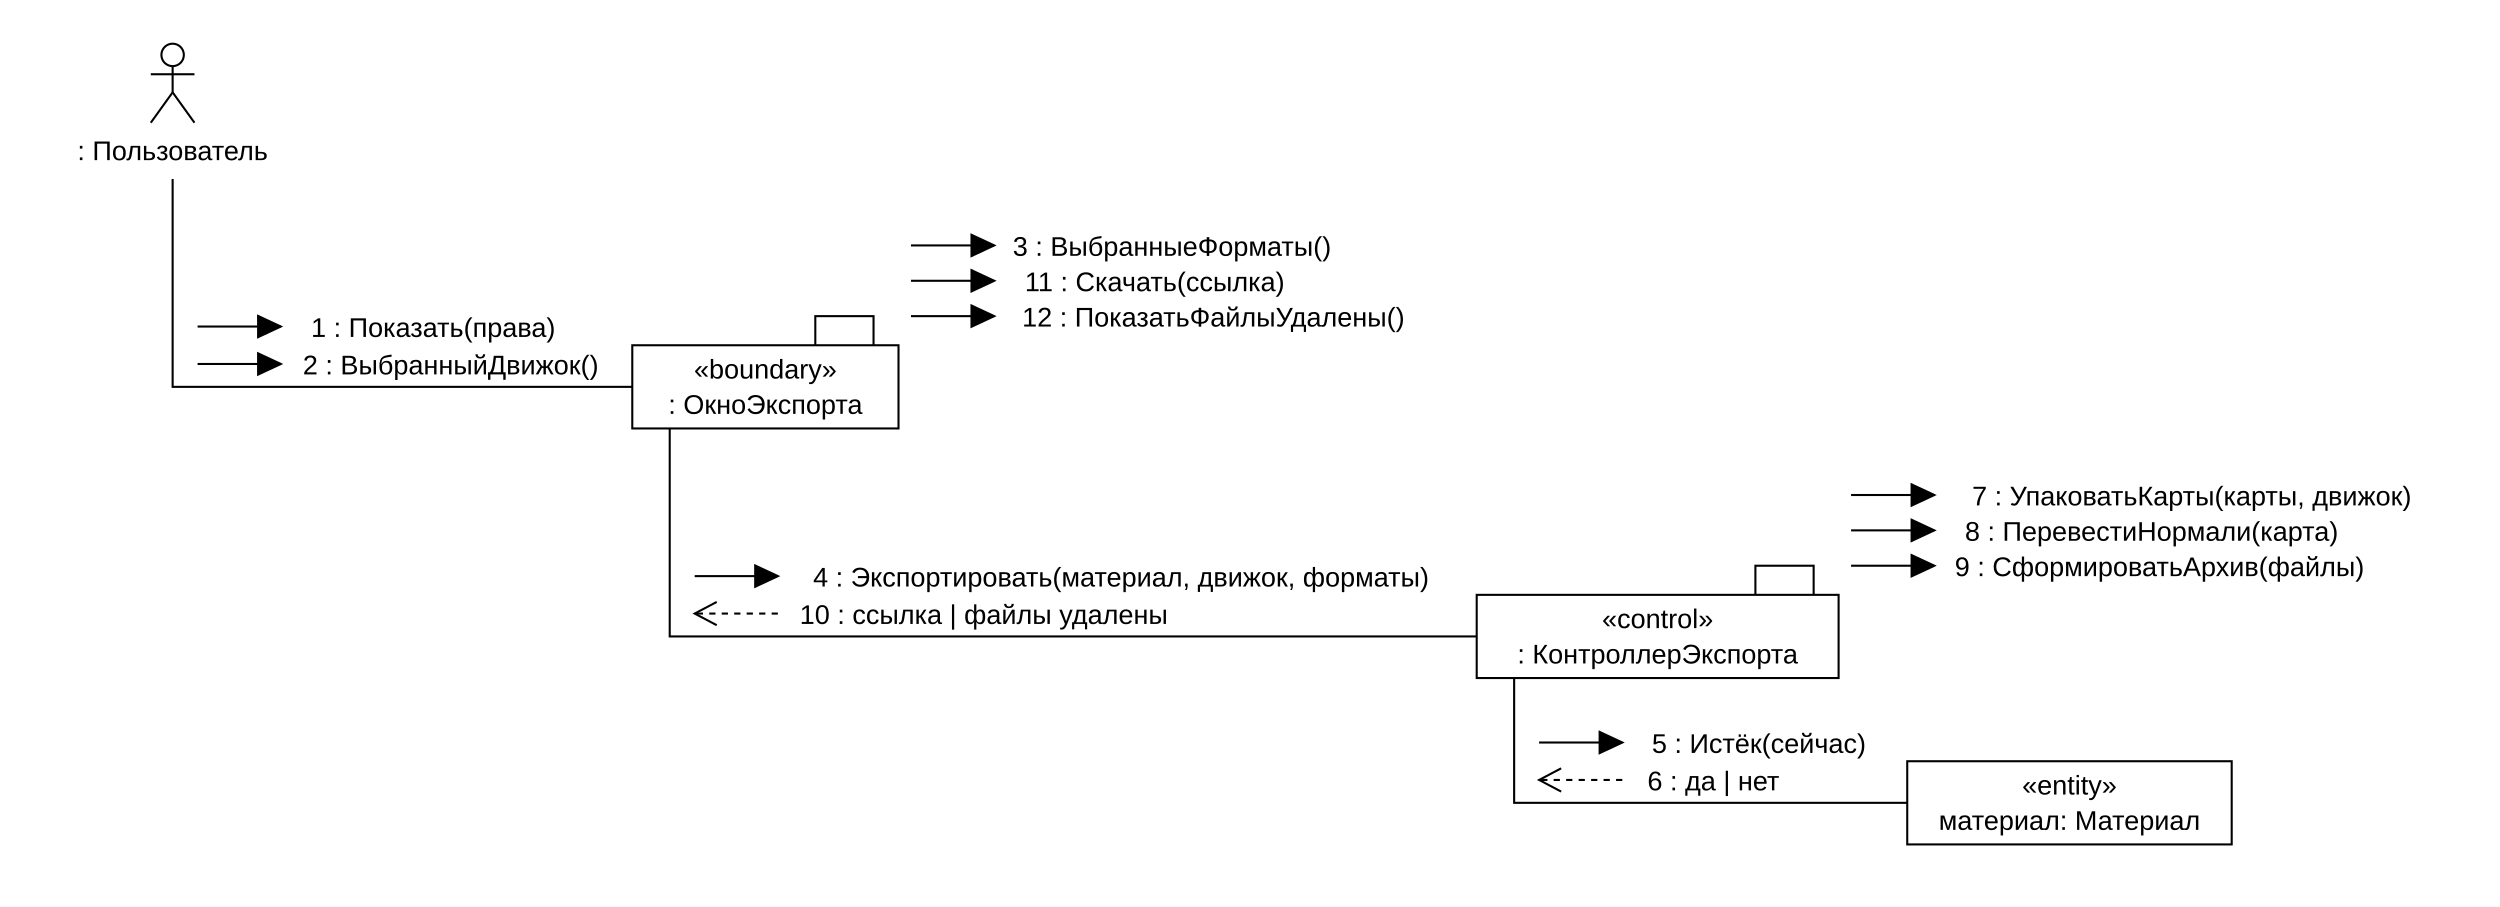
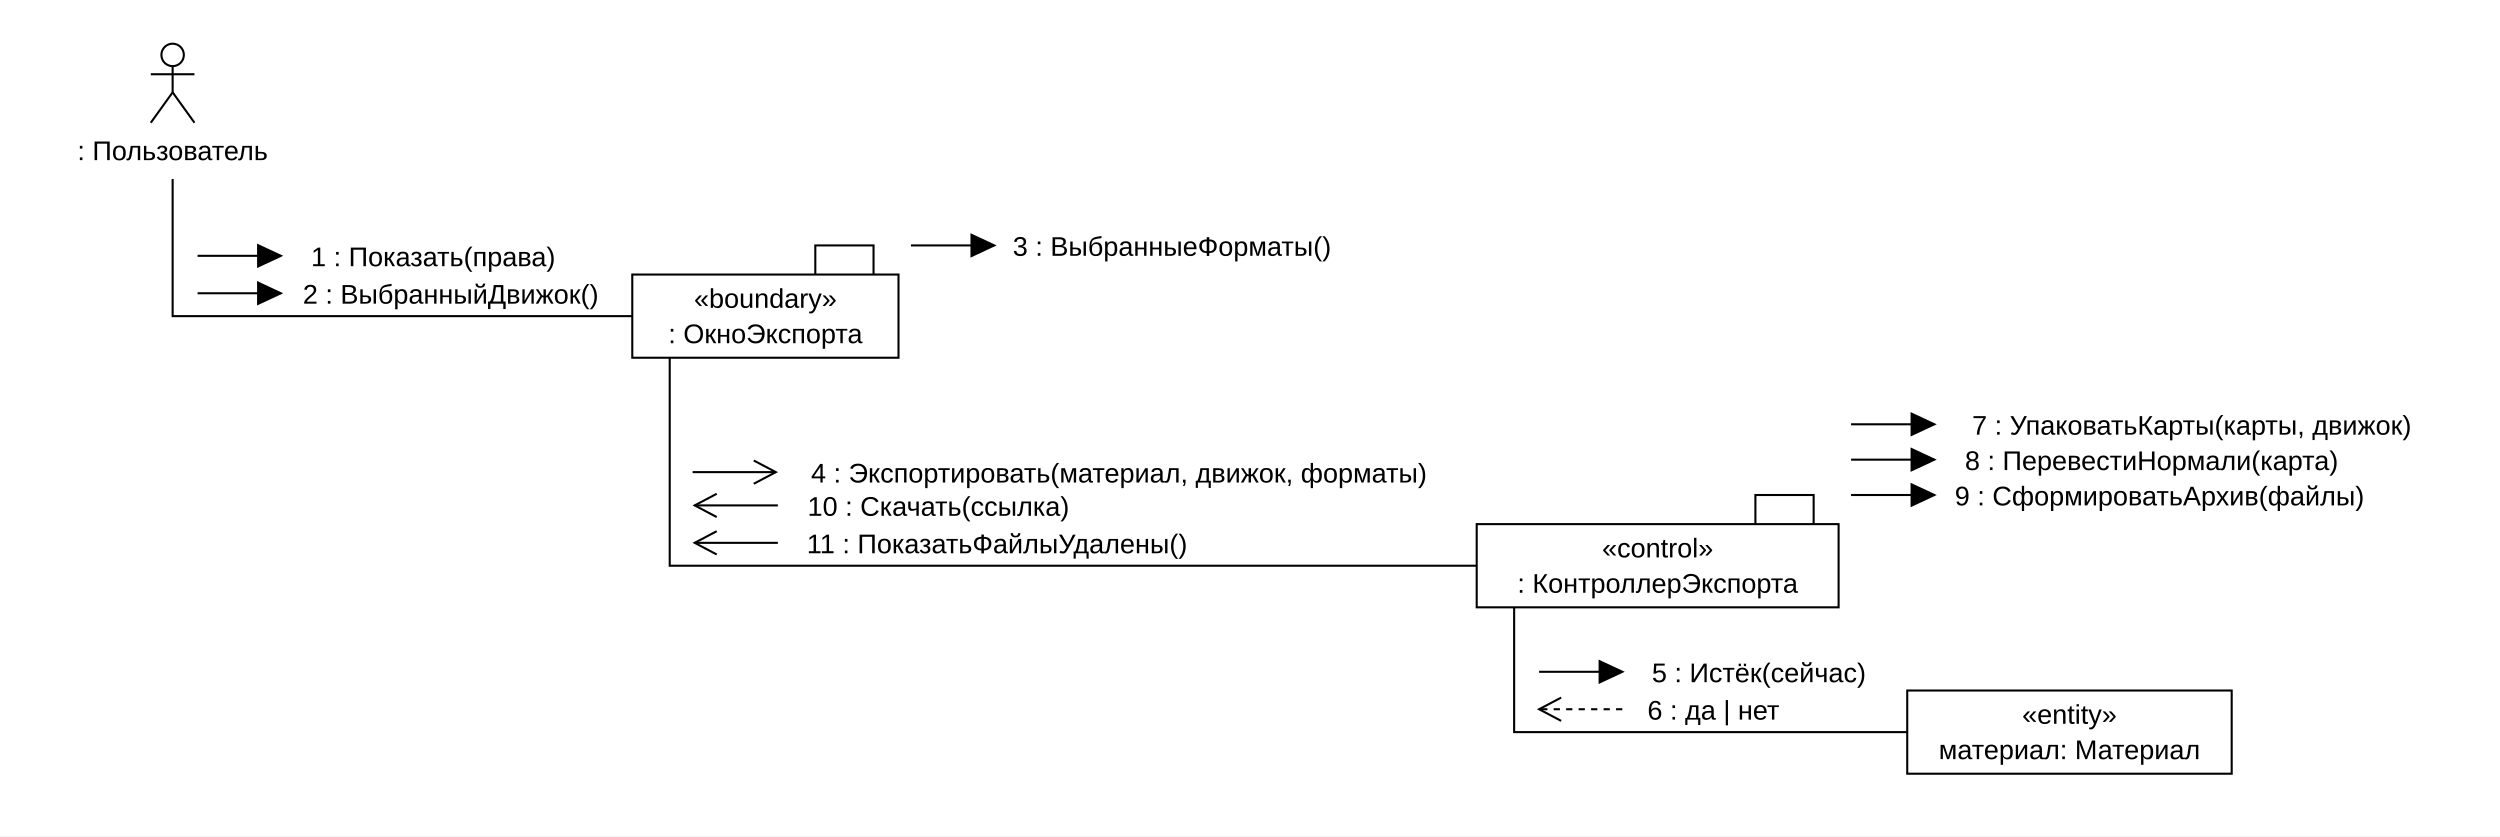
- <svg xmlns="http://www.w3.org/2000/svg" width="1202" height="436" viewBox="0 0 1202 436">
-   <rect width="1202" height="436" fill="#fff" />
-   <path d="M83.0,86.0 L83.0,186.0 L304.0,186.0" fill="none" stroke="#000" />
-   <path d="M392.0,166.0 L392.0,152.0 L420.0,152.0 L420.0,166.0" fill="none" stroke="#000" />
-   <path d="M322.0,206.0 L322.0,306.0 L710.0,306.0" fill="none" stroke="#000" />
-   <path d="M728.0,326.0 L728.0,386.0 L917.0,386.0" fill="none" stroke="#000" />
-   <path d="M844.0,286.0 L844.0,272.0 L872.0,272.0 L872.0,286.0" fill="none" stroke="#000" />
+ <svg xmlns="http://www.w3.org/2000/svg" width="1202" height="402" viewBox="0 0 1202 402">
+   <rect width="1202" height="402" fill="#fff" />
+   <path d="M83.0,86.0 L83.0,152.0 L304.0,152.0" fill="none" stroke="#000" />
+   <path d="M392.0,132.0 L392.0,118.0 L420.0,118.0 L420.0,132.0" fill="none" stroke="#000" />
+   <path d="M322.0,172.0 L322.0,272.0 L710.0,272.0" fill="none" stroke="#000" />
+   <path d="M728.0,292.0 L728.0,352.0 L917.0,352.0" fill="none" stroke="#000" />
+   <path d="M844.0,252.0 L844.0,238.0 L872.0,238.0 L872.0,252.0" fill="none" stroke="#000" />
  <rect x="20.0" y="20.0" width="126.0" height="66.0" fill="#fff" />
  <circle cx="83.0" cy="26.4" r="5.4" fill="#fff" stroke="#000" />
  <line x1="83.0" y1="31.9" x2="83.0" y2="44.4" stroke="#000" />
  <line x1="72.5" y1="35.7" x2="93.5" y2="35.7" stroke="#000" />
  <line x1="83.0" y1="44.4" x2="72.5" y2="59.0" stroke="#000" />
  <line x1="83.0" y1="44.4" x2="93.5" y2="59.0" stroke="#000" />
  <text x="83.0" y="77.0" font-family="Arial, Helvetica, sans-serif" font-size="13" text-anchor="middle" font-weight="normal" fill="#000">: Пользователь</text>
-   <rect x="304.0" y="166.0" width="128.0" height="40.0" fill="#fff" stroke="#000" />
-   <text x="368.0" y="182.0" font-family="Arial, Helvetica, sans-serif" font-size="13" text-anchor="middle" font-weight="normal" fill="#000">«boundary»</text>
-   <text x="368.0" y="199.0" font-family="Arial, Helvetica, sans-serif" font-size="13" text-anchor="middle" font-weight="normal" fill="#000">: ОкноЭкспорта</text>
-   <rect x="710.0" y="286.0" width="174.0" height="40.0" fill="#fff" stroke="#000" />
-   <text x="797.0" y="302.0" font-family="Arial, Helvetica, sans-serif" font-size="13" text-anchor="middle" font-weight="normal" fill="#000">«control»</text>
-   <text x="797.0" y="319.0" font-family="Arial, Helvetica, sans-serif" font-size="13" text-anchor="middle" font-weight="normal" fill="#000">: КонтроллерЭкспорта</text>
-   <rect x="917.0" y="366.0" width="156.0" height="40.0" fill="#fff" stroke="#000" />
-   <text x="995.0" y="382.0" font-family="Arial, Helvetica, sans-serif" font-size="13" text-anchor="middle" font-weight="normal" fill="#000">«entity»</text>
-   <text x="995.0" y="399.0" font-family="Arial, Helvetica, sans-serif" font-size="13" text-anchor="middle" font-weight="normal" fill="#000">материал: Материал</text>
-   <line x1="95.0" y1="157.0" x2="135.0" y2="157.0" stroke="#000" />
-   <polygon points="135.0,157.0 124.1,151.9 124.1,162.1" fill="#000" stroke="#000" />
-   <text x="208.3" y="162.0" font-family="Arial, Helvetica, sans-serif" font-size="13" text-anchor="middle" font-weight="normal" fill="#000">1 : Показать(права)</text>
-   <line x1="95.0" y1="175.0" x2="135.0" y2="175.0" stroke="#000" />
-   <polygon points="135.0,175.0 124.1,169.9 124.1,180.1" fill="#000" stroke="#000" />
-   <text x="216.7" y="180.0" font-family="Arial, Helvetica, sans-serif" font-size="13" text-anchor="middle" font-weight="normal" fill="#000">2 : ВыбранныйДвижок()</text>
+   <rect x="304.0" y="132.0" width="128.0" height="40.0" fill="#fff" stroke="#000" />
+   <text x="368.0" y="148.0" font-family="Arial, Helvetica, sans-serif" font-size="13" text-anchor="middle" font-weight="normal" fill="#000">«boundary»</text>
+   <text x="368.0" y="165.0" font-family="Arial, Helvetica, sans-serif" font-size="13" text-anchor="middle" font-weight="normal" fill="#000">: ОкноЭкспорта</text>
+   <rect x="710.0" y="252.0" width="174.0" height="40.0" fill="#fff" stroke="#000" />
+   <text x="797.0" y="268.0" font-family="Arial, Helvetica, sans-serif" font-size="13" text-anchor="middle" font-weight="normal" fill="#000">«control»</text>
+   <text x="797.0" y="285.0" font-family="Arial, Helvetica, sans-serif" font-size="13" text-anchor="middle" font-weight="normal" fill="#000">: КонтроллерЭкспорта</text>
+   <rect x="917.0" y="332.0" width="156.0" height="40.0" fill="#fff" stroke="#000" />
+   <text x="995.0" y="348.0" font-family="Arial, Helvetica, sans-serif" font-size="13" text-anchor="middle" font-weight="normal" fill="#000">«entity»</text>
+   <text x="995.0" y="365.0" font-family="Arial, Helvetica, sans-serif" font-size="13" text-anchor="middle" font-weight="normal" fill="#000">материал: Материал</text>
+   <line x1="95.0" y1="123.0" x2="135.0" y2="123.0" stroke="#000" />
+   <polygon points="135.0,123.0 124.1,117.9 124.1,128.1" fill="#000" stroke="#000" />
+   <text x="208.3" y="128.0" font-family="Arial, Helvetica, sans-serif" font-size="13" text-anchor="middle" font-weight="normal" fill="#000">1 : Показать(права)</text>
+   <line x1="95.0" y1="141.0" x2="135.0" y2="141.0" stroke="#000" />
+   <polygon points="135.0,141.0 124.1,135.9 124.1,146.1" fill="#000" stroke="#000" />
+   <text x="216.7" y="146.0" font-family="Arial, Helvetica, sans-serif" font-size="13" text-anchor="middle" font-weight="normal" fill="#000">2 : ВыбранныйДвижок()</text>
  <line x1="438.0" y1="118.0" x2="478.0" y2="118.0" stroke="#000" />
  <polygon points="478.0,118.0 467.1,112.9 467.1,123.1" fill="#000" stroke="#000" />
  <text x="563.5" y="123.0" font-family="Arial, Helvetica, sans-serif" font-size="13" text-anchor="middle" font-weight="normal" fill="#000">3 : ВыбранныеФорматы()</text>
-   <line x1="438.0" y1="135.0" x2="478.0" y2="135.0" stroke="#000" />
-   <polygon points="478.0,135.0 467.1,129.9 467.1,140.1" fill="#000" stroke="#000" />
-   <text x="555.2" y="140.0" font-family="Arial, Helvetica, sans-serif" font-size="13" text-anchor="middle" font-weight="normal" fill="#000">11 : Скачать(ссылка)</text>
-   <line x1="438.0" y1="152.0" x2="478.0" y2="152.0" stroke="#000" />
-   <polygon points="478.0,152.0 467.1,146.9 467.1,157.1" fill="#000" stroke="#000" />
-   <text x="583.4" y="157.0" font-family="Arial, Helvetica, sans-serif" font-size="13" text-anchor="middle" font-weight="normal" fill="#000">12 : ПоказатьФайлыУдалены()</text>
-   <line x1="334.0" y1="277.0" x2="374.0" y2="277.0" stroke="#000" />
-   <polygon points="374.0,277.0 363.1,271.9 363.1,282.1" fill="#000" stroke="#000" />
-   <text x="539.0" y="282.0" font-family="Arial, Helvetica, sans-serif" font-size="13" text-anchor="middle" font-weight="normal" fill="#000">4 : Экспортировать(материал, движок, форматы)</text>
-   <line x1="374.0" y1="295.0" x2="334.0" y2="295.0" stroke="#000" stroke-dasharray="3,3" />
-   <path d="M344.6,300.6 L334.0,295.0 L344.6,289.4" fill="none" stroke="#000" />
-   <text x="473.0" y="300.0" font-family="Arial, Helvetica, sans-serif" font-size="13" text-anchor="middle" font-weight="normal" fill="#000">10 : ссылка | файлы удалены</text>
-   <line x1="740.0" y1="357.0" x2="780.0" y2="357.0" stroke="#000" />
-   <polygon points="780.0,357.0 769.1,351.9 769.1,362.1" fill="#000" stroke="#000" />
-   <text x="845.7" y="362.0" font-family="Arial, Helvetica, sans-serif" font-size="13" text-anchor="middle" font-weight="normal" fill="#000">5 : Истёк(сейчас)</text>
-   <line x1="780.0" y1="375.0" x2="740.0" y2="375.0" stroke="#000" stroke-dasharray="3,3" />
-   <path d="M750.6,380.6 L740.0,375.0 L750.6,369.4" fill="none" stroke="#000" />
-   <text x="823.8" y="380.0" font-family="Arial, Helvetica, sans-serif" font-size="13" text-anchor="middle" font-weight="normal" fill="#000">6 : да | нет</text>
+   <line x1="333.0" y1="227.0" x2="373.0" y2="227.0" stroke="#000" />
+   <path d="M362.4,221.4 L373.0,227.0 L362.4,232.6" fill="none" stroke="#000" />
+   <text x="538.0" y="232.0" font-family="Arial, Helvetica, sans-serif" font-size="13" text-anchor="middle" font-weight="normal" fill="#000">4 : Экспортировать(материал, движок, форматы)</text>
+   <line x1="374.0" y1="243.0" x2="334.0" y2="243.0" stroke="#000" />
+   <path d="M344.6,248.6 L334.0,243.0 L344.6,237.4" fill="none" stroke="#000" />
+   <text x="451.2" y="248.0" font-family="Arial, Helvetica, sans-serif" font-size="13" text-anchor="middle" font-weight="normal" fill="#000">10 : Скачать(ссылка)</text>
+   <line x1="374.0" y1="261.0" x2="334.0" y2="261.0" stroke="#000" />
+   <path d="M344.6,266.6 L334.0,261.0 L344.6,255.4" fill="none" stroke="#000" />
+   <text x="479.4" y="266.0" font-family="Arial, Helvetica, sans-serif" font-size="13" text-anchor="middle" font-weight="normal" fill="#000">11 : ПоказатьФайлыУдалены()</text>
+   <line x1="740.0" y1="323.0" x2="780.0" y2="323.0" stroke="#000" />
+   <polygon points="780.0,323.0 769.1,317.9 769.1,328.1" fill="#000" stroke="#000" />
+   <text x="845.7" y="328.0" font-family="Arial, Helvetica, sans-serif" font-size="13" text-anchor="middle" font-weight="normal" fill="#000">5 : Истёк(сейчас)</text>
+   <line x1="780.0" y1="341.0" x2="740.0" y2="341.0" stroke="#000" stroke-dasharray="3,3" />
+   <path d="M750.6,346.6 L740.0,341.0 L750.6,335.4" fill="none" stroke="#000" />
+   <text x="823.8" y="346.0" font-family="Arial, Helvetica, sans-serif" font-size="13" text-anchor="middle" font-weight="normal" fill="#000">6 : да | нет</text>
+   <line x1="890.0" y1="204.0" x2="930.0" y2="204.0" stroke="#000" />
+   <polygon points="930.0,204.0 919.1,198.9 919.1,209.1" fill="#000" stroke="#000" />
+   <text x="1053.8" y="209.0" font-family="Arial, Helvetica, sans-serif" font-size="13" text-anchor="middle" font-weight="normal" fill="#000">7 : УпаковатьКарты(карты, движок)</text>
+   <line x1="890.0" y1="221.0" x2="930.0" y2="221.0" stroke="#000" />
+   <polygon points="930.0,221.0 919.1,215.9 919.1,226.1" fill="#000" stroke="#000" />
+   <text x="1034.5" y="226.0" font-family="Arial, Helvetica, sans-serif" font-size="13" text-anchor="middle" font-weight="normal" fill="#000">8 : ПеревестиНормали(карта)</text>
  <line x1="890.0" y1="238.0" x2="930.0" y2="238.0" stroke="#000" />
  <polygon points="930.0,238.0 919.1,232.9 919.1,243.1" fill="#000" stroke="#000" />
-   <text x="1053.8" y="243.0" font-family="Arial, Helvetica, sans-serif" font-size="13" text-anchor="middle" font-weight="normal" fill="#000">7 : УпаковатьКарты(карты, движок)</text>
-   <line x1="890.0" y1="255.0" x2="930.0" y2="255.0" stroke="#000" />
-   <polygon points="930.0,255.0 919.1,249.9 919.1,260.1" fill="#000" stroke="#000" />
-   <text x="1034.5" y="260.0" font-family="Arial, Helvetica, sans-serif" font-size="13" text-anchor="middle" font-weight="normal" fill="#000">8 : ПеревестиНормали(карта)</text>
-   <line x1="890.0" y1="272.0" x2="930.0" y2="272.0" stroke="#000" />
-   <polygon points="930.0,272.0 919.1,266.9 919.1,277.1" fill="#000" stroke="#000" />
-   <text x="1038.3" y="277.0" font-family="Arial, Helvetica, sans-serif" font-size="13" text-anchor="middle" font-weight="normal" fill="#000">9 : СформироватьАрхив(файлы)</text>
+   <text x="1038.3" y="243.0" font-family="Arial, Helvetica, sans-serif" font-size="13" text-anchor="middle" font-weight="normal" fill="#000">9 : СформироватьАрхив(файлы)</text>
</svg>
